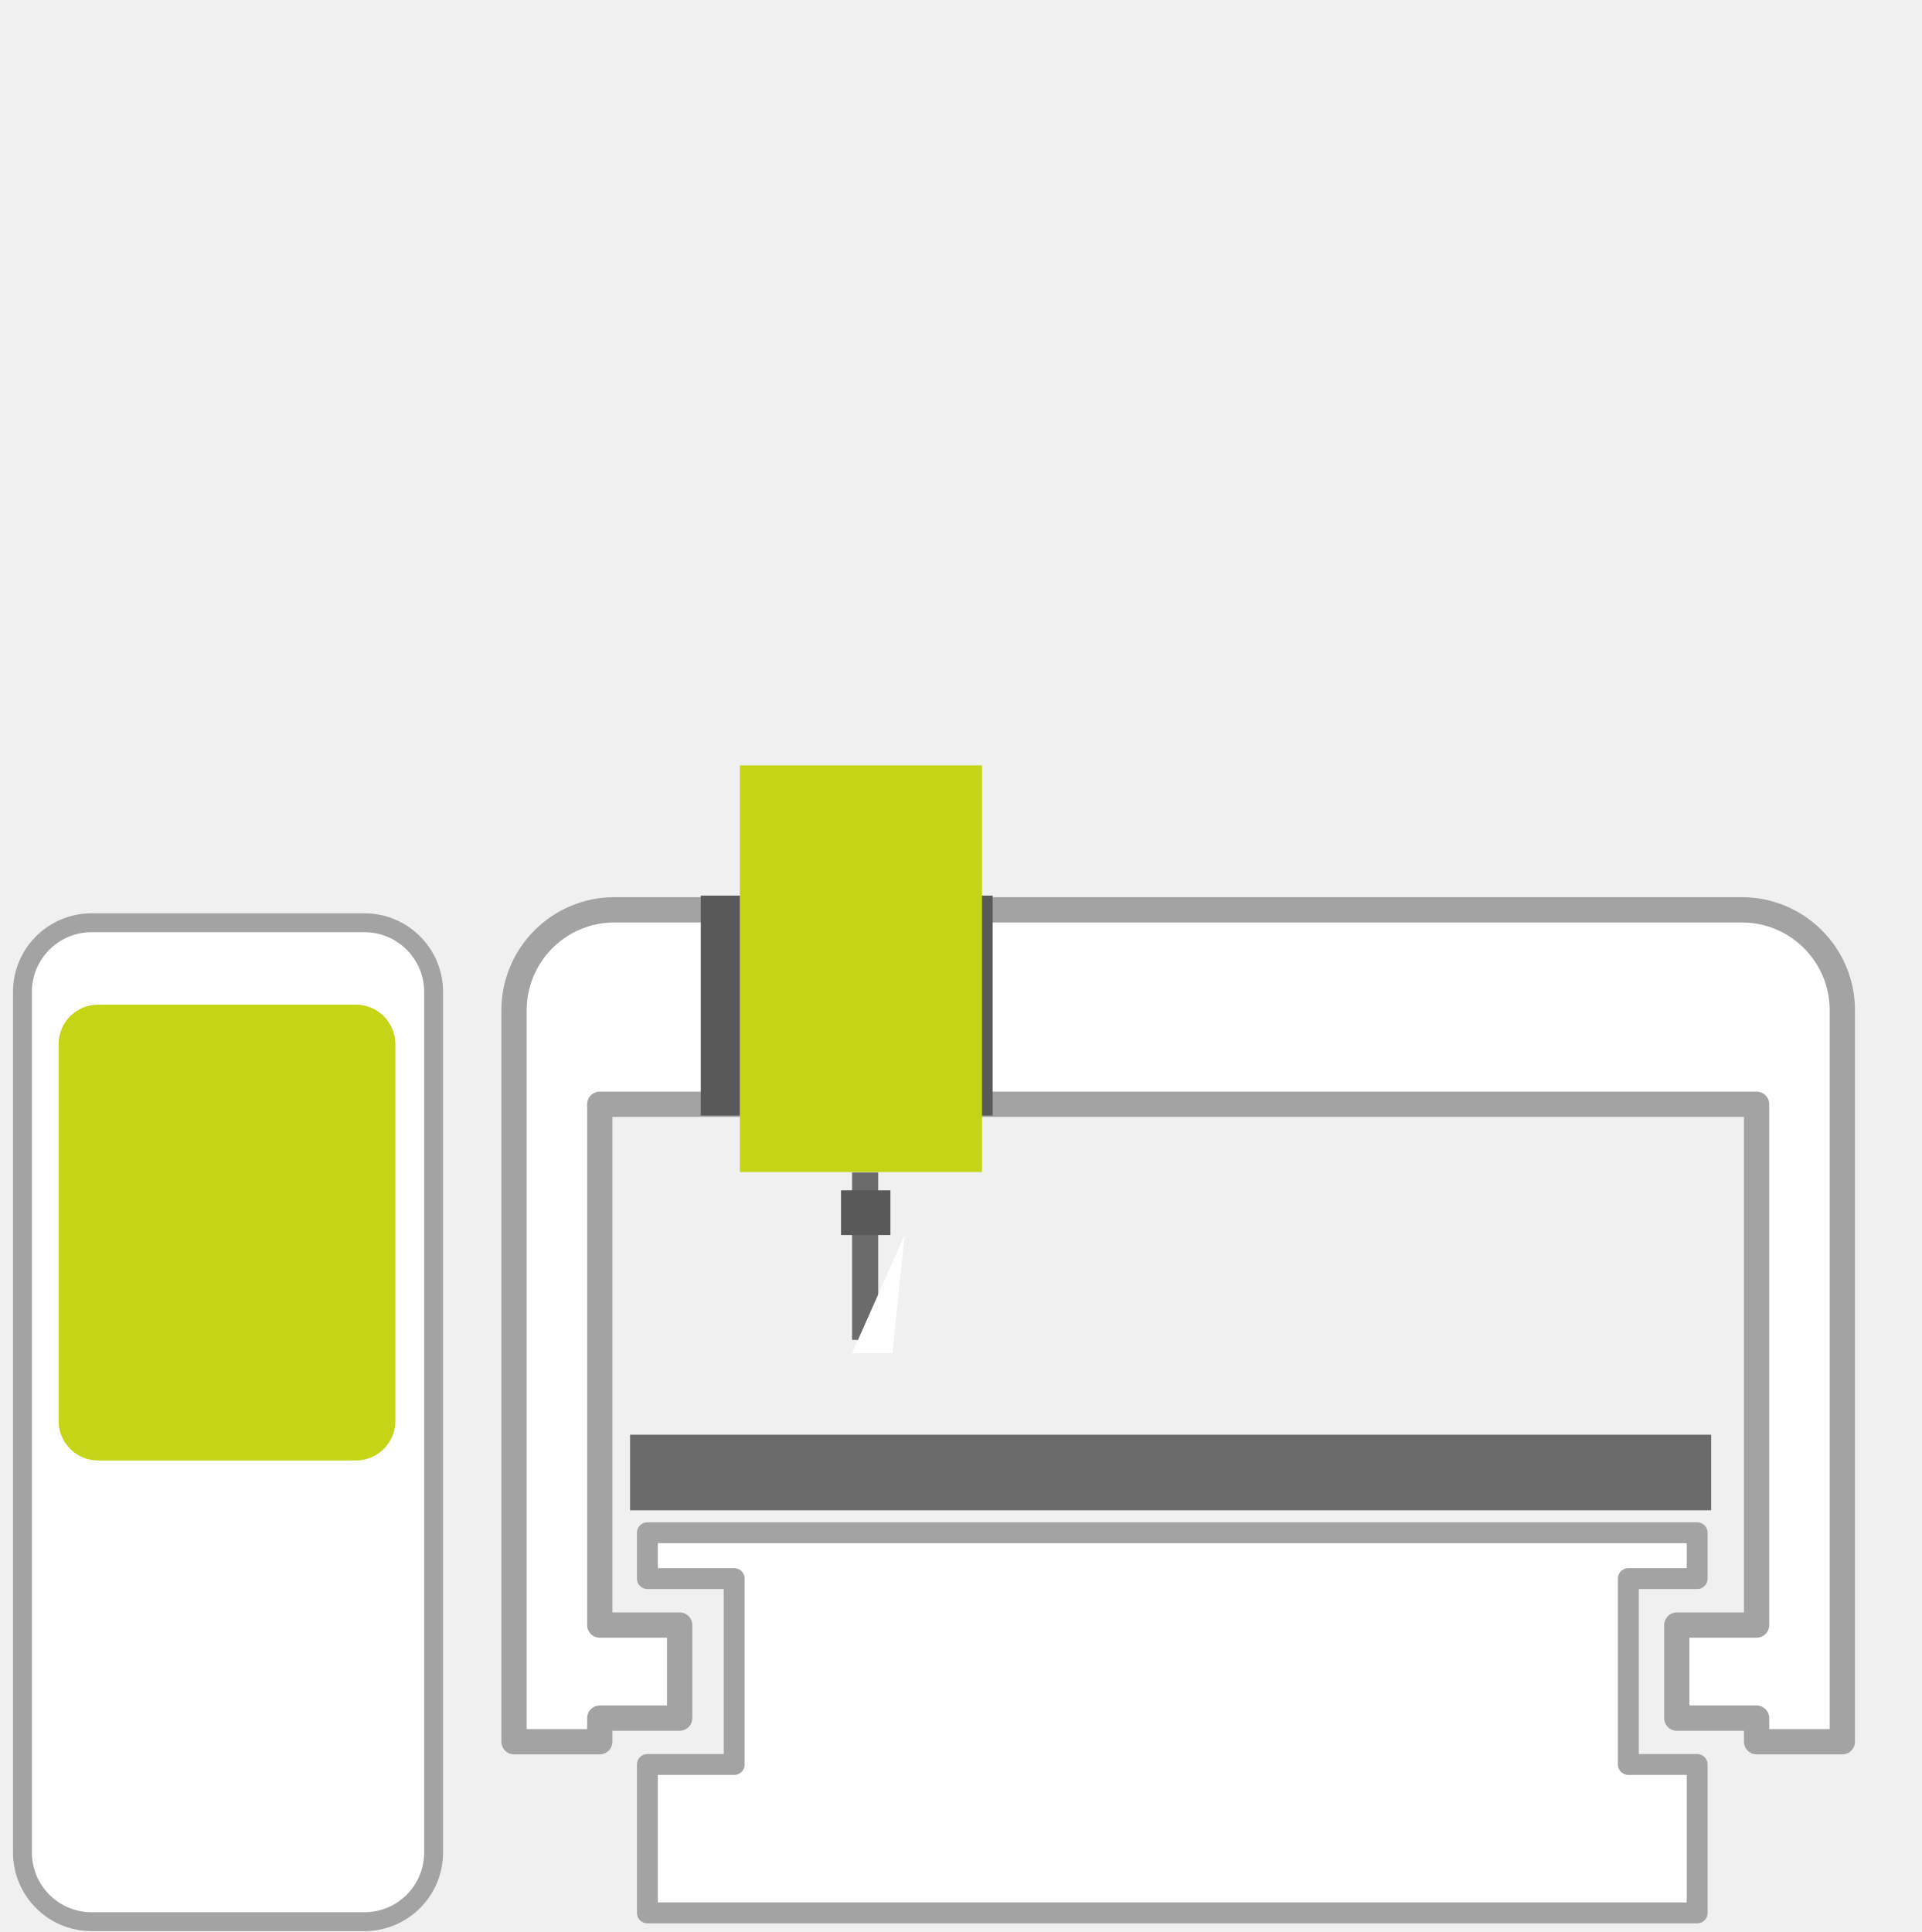
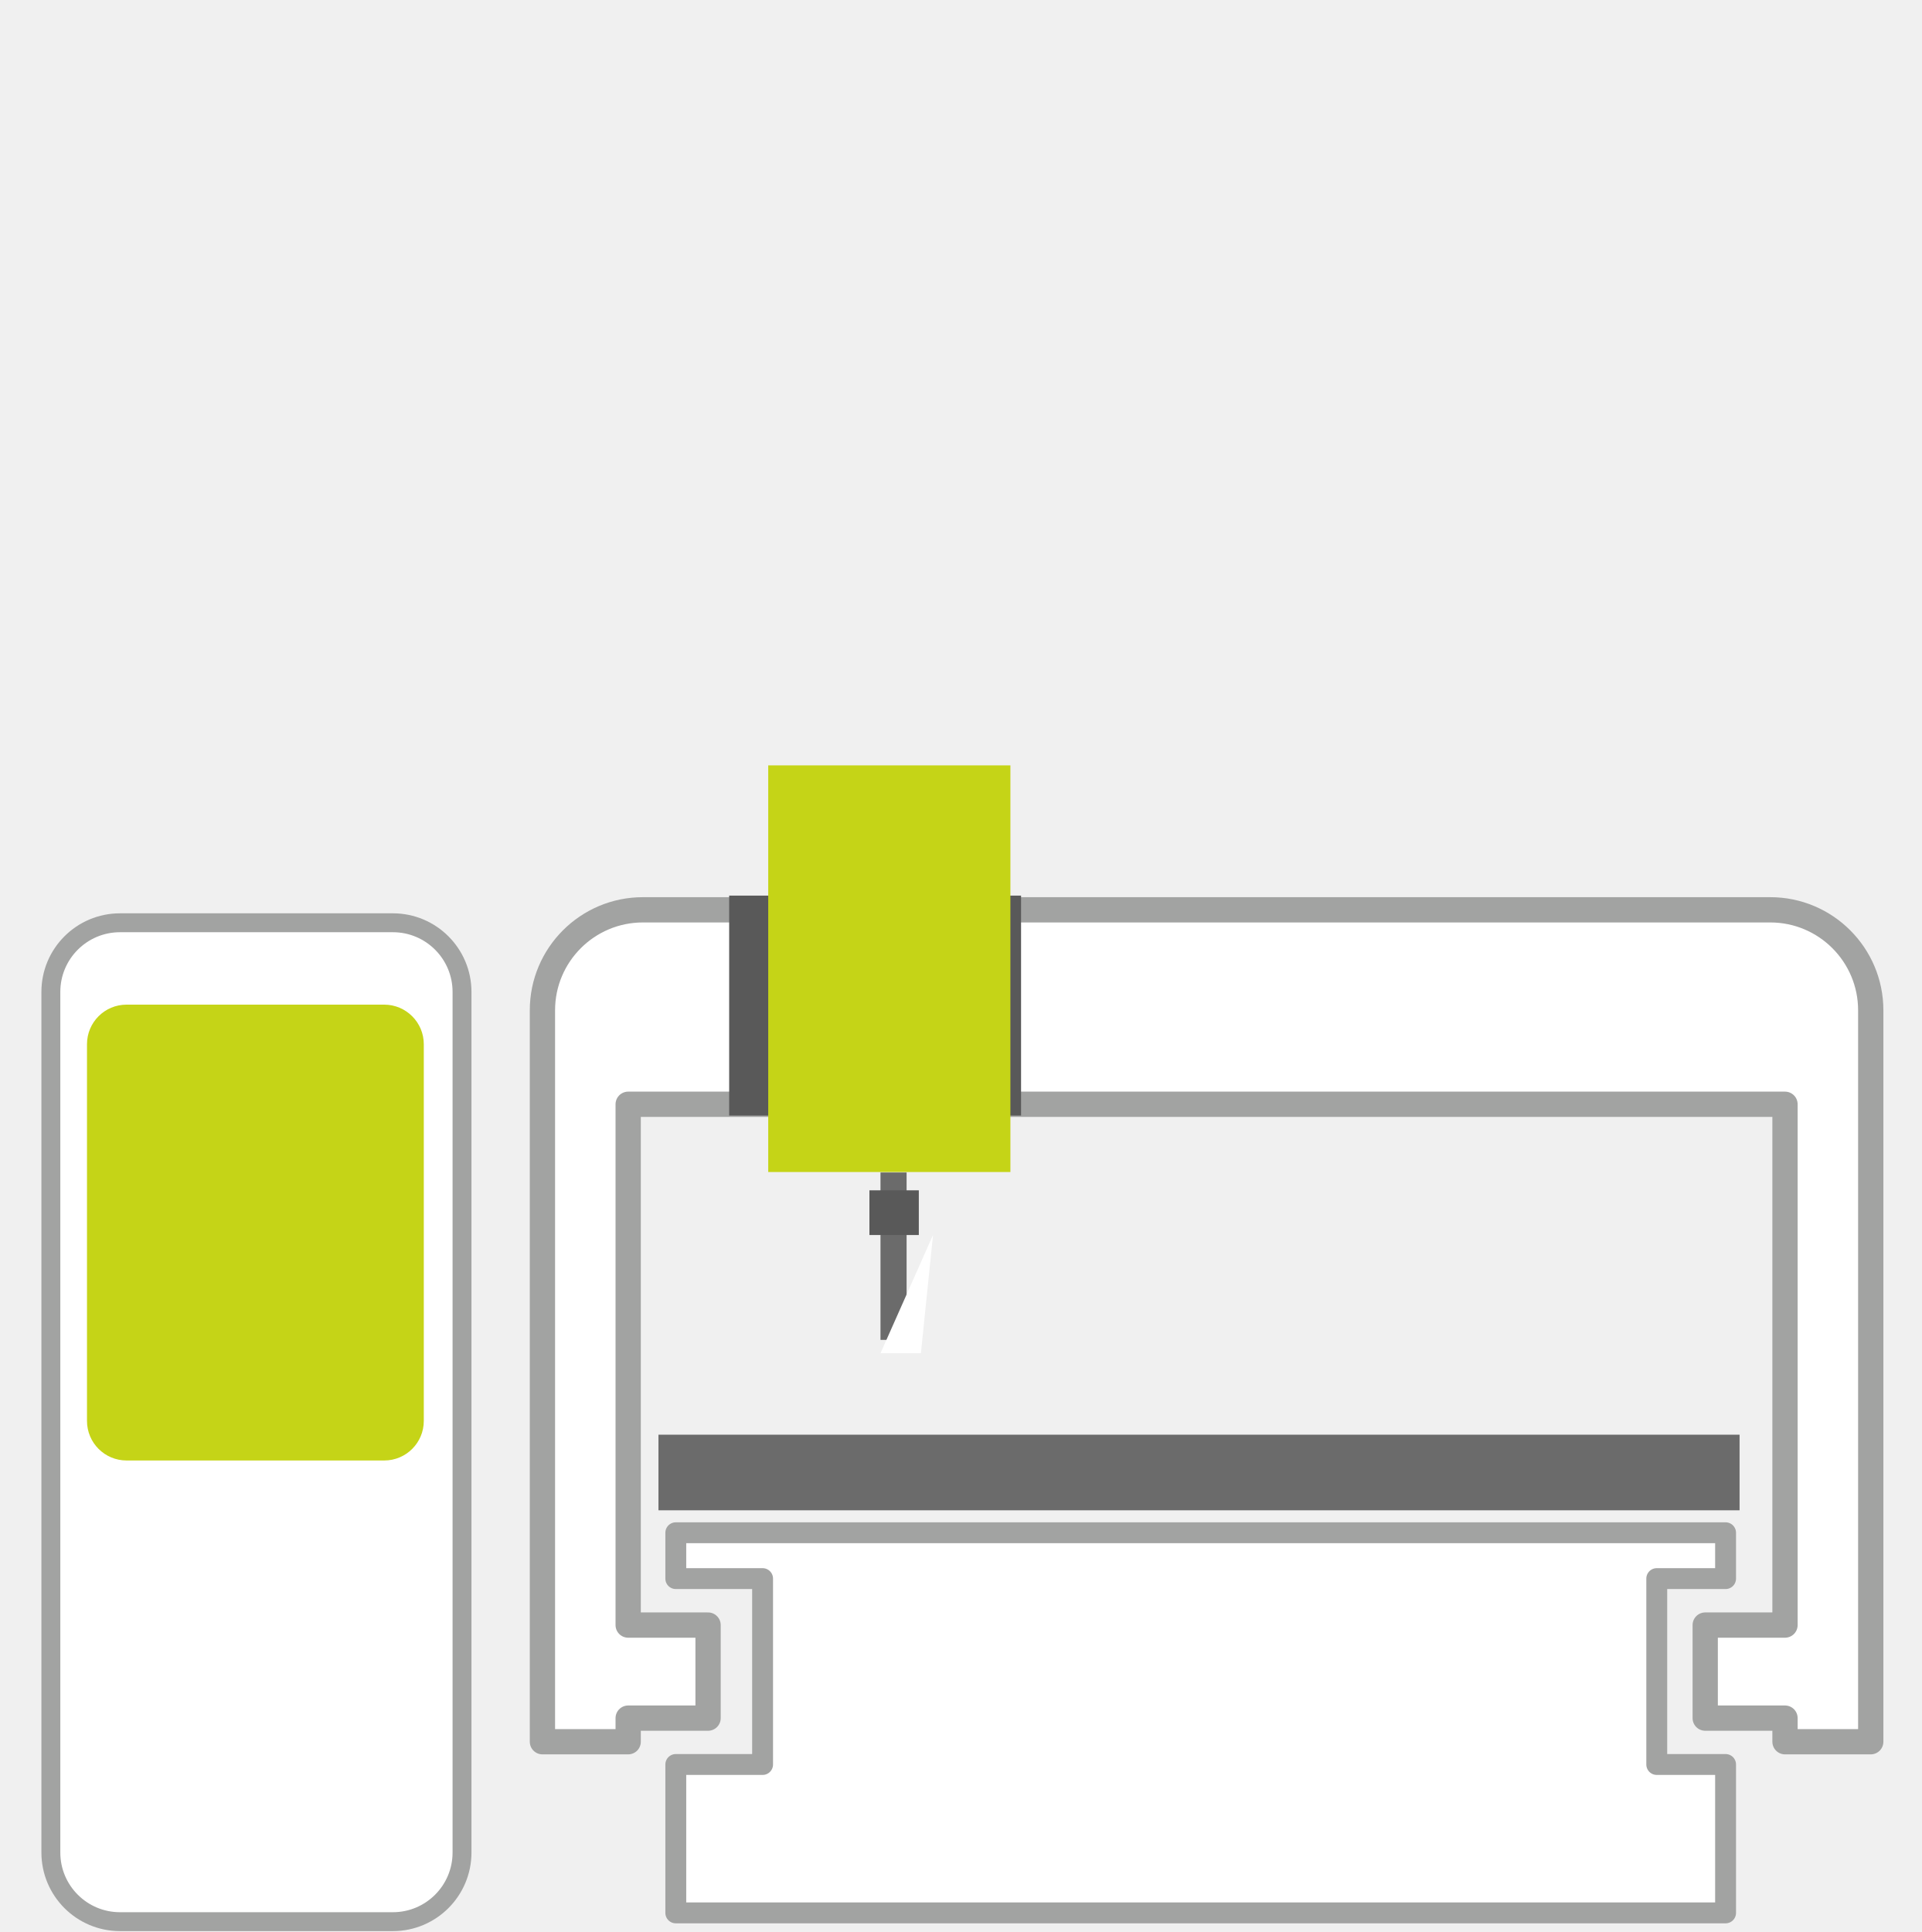
<svg xmlns="http://www.w3.org/2000/svg" id="Layer_1" version="1.1" viewBox="0 0 184 185">
  <defs>
    <style>
      .st0 {
        fill: none;
      }

      .st0, .st1 {
        stroke-width: 2px;
      }

      .st0, .st1, .st2 {
        stroke-linecap: round;
        stroke-linejoin: round;
      }

      .st0, .st1, .st2, .st3 {
        stroke: #a2a3a2;
      }

      .st4 {
        fill: #595959;
      }

      .st5 {
        fill: #c5d417;
      }

      .st1, .st6, .st2, .st3 {
        fill: #fff;
      }

      .st2 {
        stroke-width: 2.42px;
      }

      .st7 {
        fill: #6b6b6b;
      }

      .st3 {
        stroke-miterlimit: 10;
        stroke-width: 1.81px;
      }
    </style>
  </defs>
-   <path id="Vector_2" class="st7" d="M163.85,144.62v-7.24H60.33v7.24h103.52Z" />
-   <polygon class="st1" points="162.51 151.16 162.51 146.77 61.99 146.77 61.99 151.16 70.3 151.16 70.3 168.96 61.99 168.96 61.99 183.17 162.51 183.17 162.51 168.96 155.92 168.96 155.92 151.16 162.51 151.16" />
-   <path class="st0" d="M58.54,105.74" />
-   <path class="st2" d="M166.78,87.12H58.84c-5.31,0-9.62,4.31-9.62,9.62v7.73h0v62.31h8.21v-2.26h7.65v-8.91h-7.65v-49.87h110.77v49.87h-7.64v8.91h7.64v2.26h8.21v-70.04c0-5.31-4.31-9.62-9.62-9.62Z" />
+   <path id="Vector_2" class="st7" d="M166.57,144.62v-7.24H63.05v7.24h103.52Z" />
+   <polygon class="st1" points="165.23 151.16 165.23 146.77 64.71 146.77 64.71 151.16 73.02 151.16 73.02 168.96 64.71 168.96 64.71 183.17 165.23 183.17 165.23 168.96 158.64 168.96 158.64 151.16 165.23 151.16" />
+   <path class="st0" d="M61.26,105.74" />
+   <path class="st2" d="M169.5,87.12H61.56c-5.31,0-9.62,4.31-9.62,9.62v7.73h0v62.31h8.21v-2.26h7.65v-8.91h-7.65v-49.87h110.77v49.87h-7.64v8.91h7.64v2.26h8.21v-70.04c0-5.31-4.31-9.62-9.62-9.62h-.01Z" />
  <g>
-     <path id="Vector_6" class="st7" d="M84.09,112.27h-2.5v16.03h2.5v-16.03Z" />
-     <path id="Vector_7" class="st4" d="M71.74,85.76h-4.64v21.06h4.64v-21.06Z" />
-     <path id="Vector_8" class="st4" d="M85.26,113.98h-4.73v4.28h4.73v-4.28Z" />
-     <path id="Vector_9" class="st4" d="M95.05,85.76h-1.28v21.06h1.28v-21.06Z" />
-     <path id="Vector_14" class="st5" d="M94.03,73.29h-23.19v38.94h23.19s0-38.94,0-38.94Z" />
-     <polygon class="st6" points="86.62 118.26 81.59 129.58 85.46 129.58 86.62 118.26" />
+     <path id="Vector_6" class="st7" d="M86.81,112.27h-2.5v16.03h2.5v-16.03Z" />
+     <path id="Vector_7" class="st4" d="M74.46,85.76h-4.64v21.06h4.64v-21.06Z" />
+     <path id="Vector_8" class="st4" d="M87.98,113.98h-4.73v4.28h4.73v-4.28Z" />
+     <path id="Vector_9" class="st4" d="M97.77,85.76h-1.28v21.06h1.28v-21.06Z" />
+     <path id="Vector_14" class="st5" d="M96.75,73.29h-23.19v38.94h23.19s0-38.94,0-38.94Z" />
+     <polygon class="st6" points="89.34 118.26 84.31 129.58 88.18 129.58 89.34 118.26" />
  </g>
-   <path id="Vector_5" class="st3" d="M34.9,88.36H8.77c-3.65,0-6.62,2.96-6.62,6.62v82.41c0,3.65,2.96,6.62,6.62,6.62h26.13c3.65,0,6.62-2.96,6.62-6.62v-82.41c0-3.65-2.96-6.62-6.62-6.62Z" />
-   <path id="Vector_11" class="st5" d="M5.61,136.06v-36.07c0-2.1,1.7-3.79,3.79-3.79h24.67c2.09,0,3.79,1.7,3.79,3.79v36.07c0,2.1-1.7,3.79-3.79,3.79H9.4c-2.1,0-3.79-1.7-3.79-3.79Z" />
+   <path id="Vector_5" class="st3" d="M37.62,88.36H11.49c-3.65,0-6.62,2.96-6.62,6.62v82.41c0,3.65,2.96,6.62,6.62,6.62h26.13c3.65,0,6.62-2.96,6.62-6.62v-82.41c0-3.65-2.96-6.62-6.62-6.62Z" />
+   <path id="Vector_11" class="st5" d="M8.33,136.06v-36.07c0-2.1,1.7-3.79,3.79-3.79h24.67c2.09,0,3.79,1.7,3.79,3.79v36.07c0,2.1-1.7,3.79-3.79,3.79H12.12c-2.1,0-3.79-1.7-3.79-3.79Z" />
</svg>
